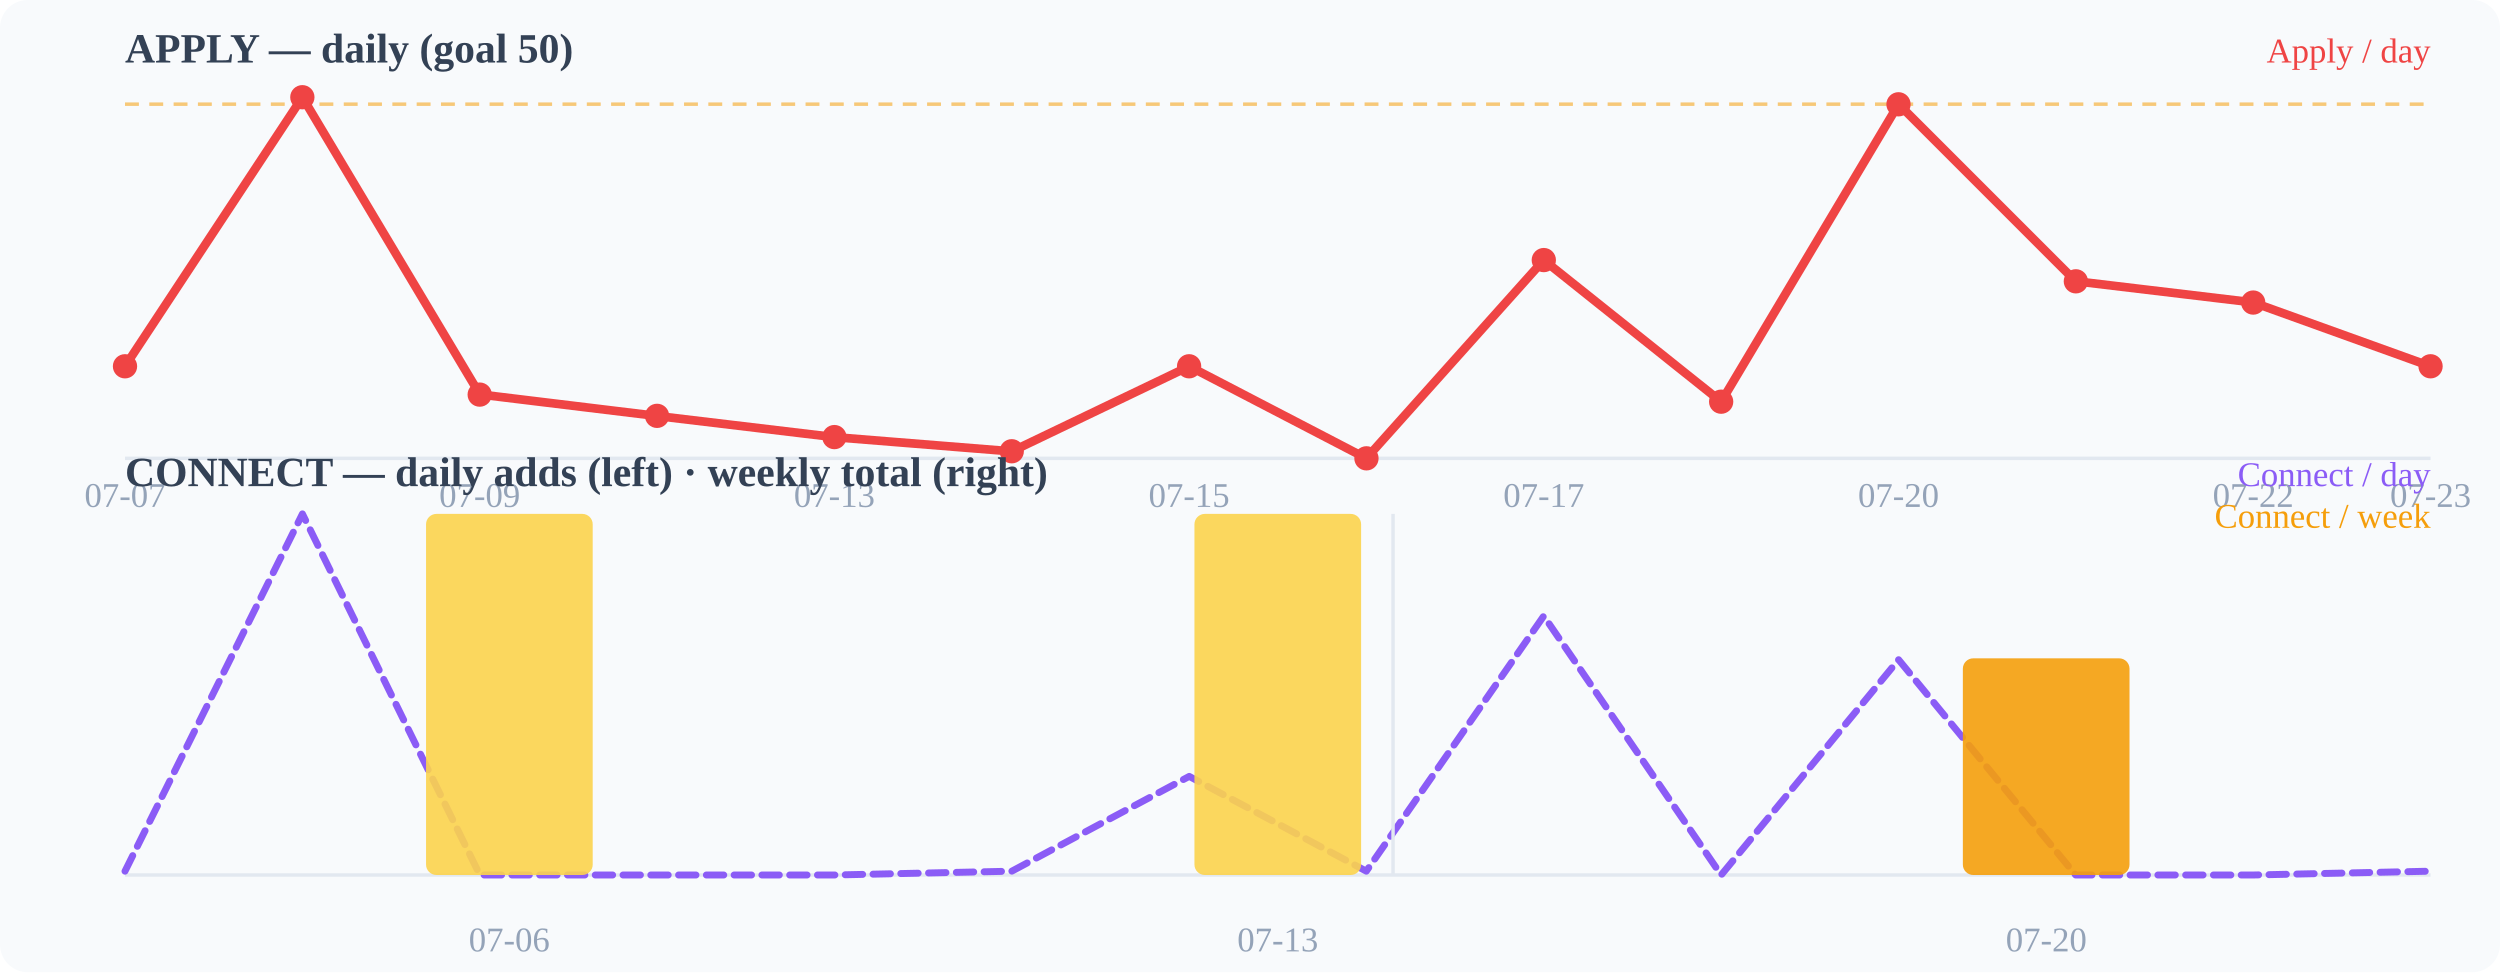
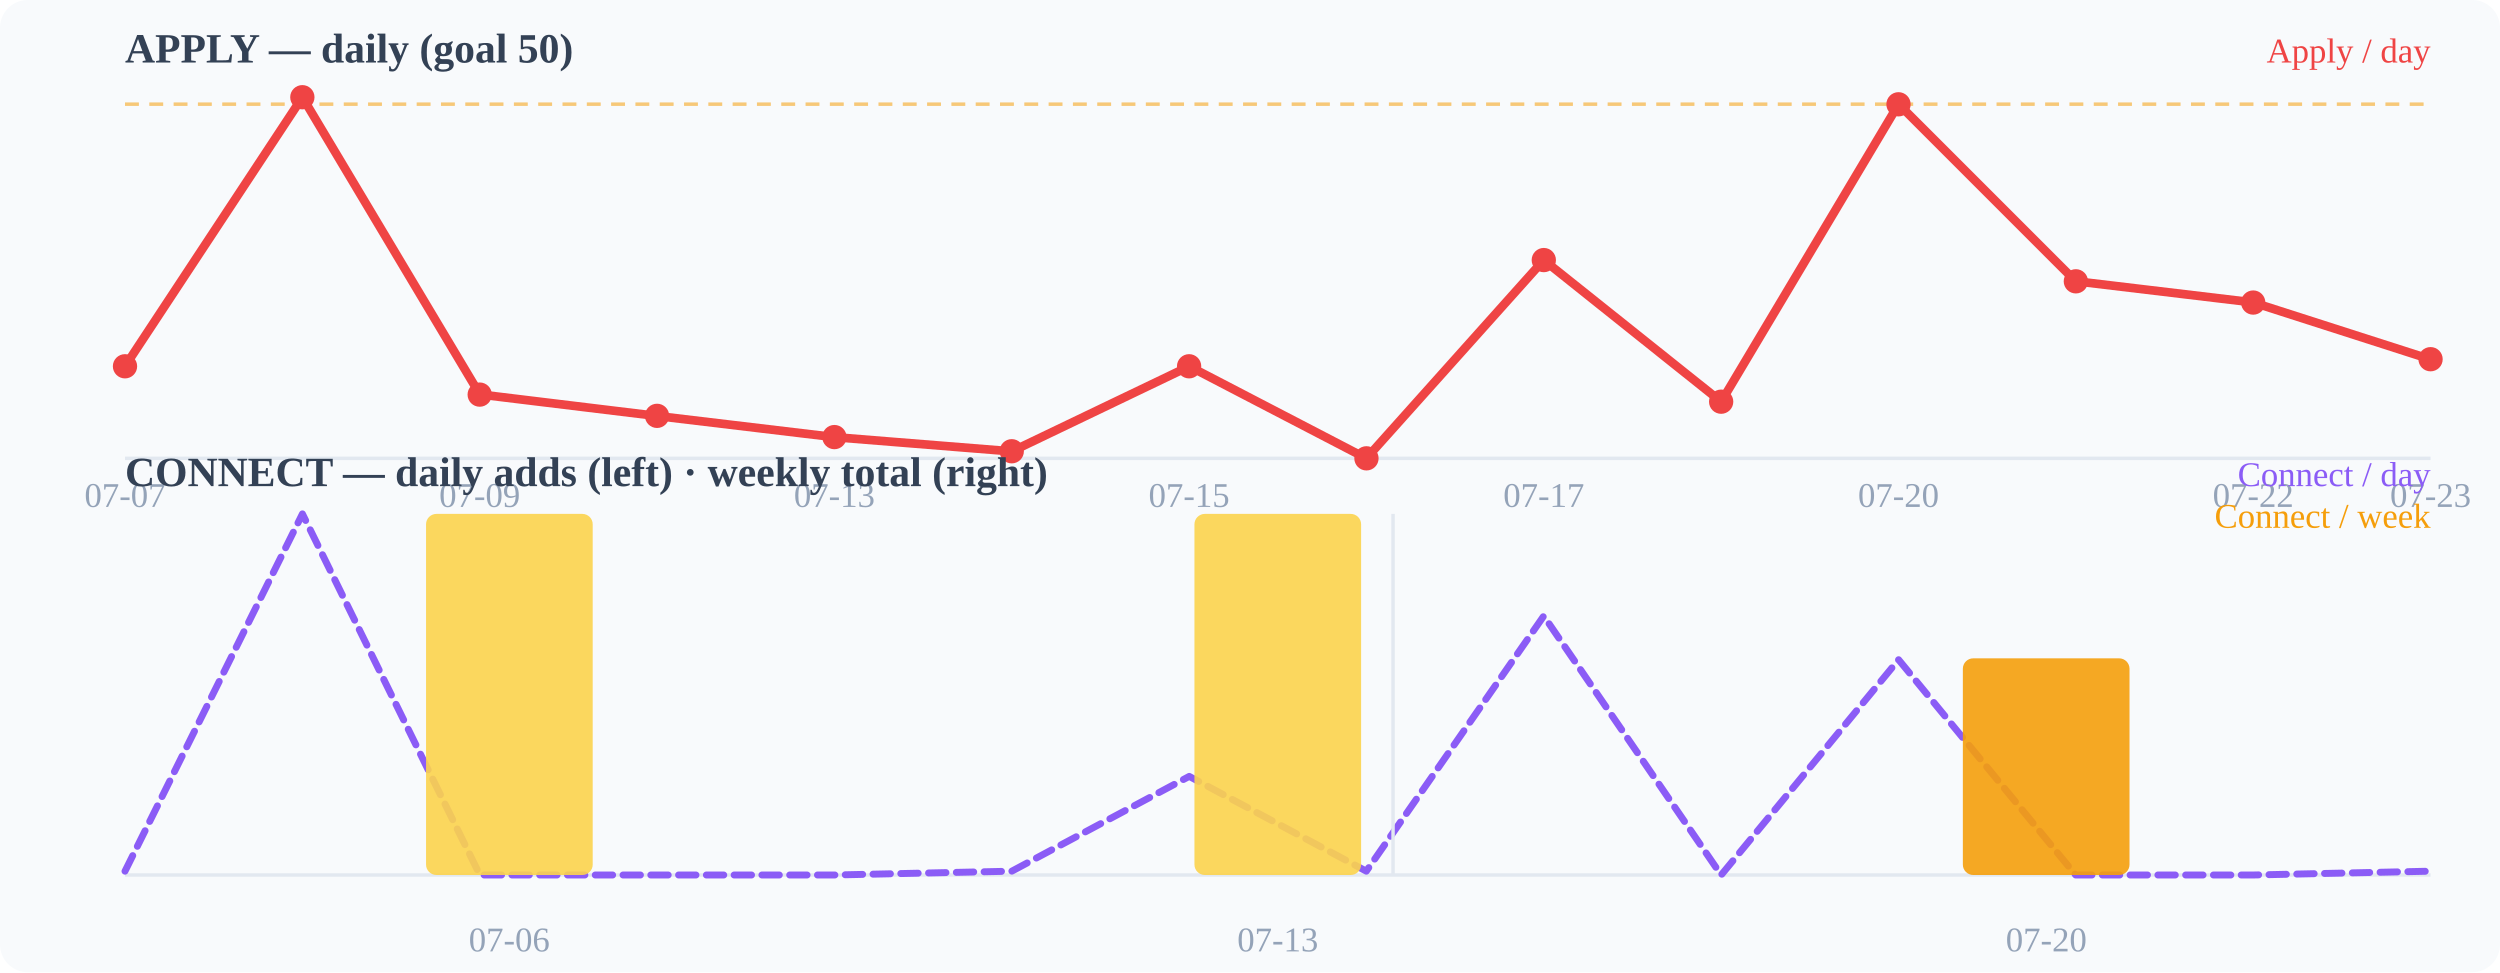
<svg xmlns="http://www.w3.org/2000/svg" width="720" height="280" viewBox="0 0 720 280">
  <rect width="720" height="280" fill="#f8fafc" rx="8" />
  <text x="36" y="18" font-size="12" font-weight="600" fill="#334155">APPLY — daily (goal 50)</text>
  <line x1="36" y1="132" x2="700" y2="132" stroke="#e2e8f0" stroke-width="1" />
  <line x1="36" y1="30.0" x2="700" y2="30.0" stroke="#f59e0b" stroke-width="1" stroke-dasharray="4 3" opacity="0.55" />
-   <polyline points="36.0,105.5 87.1,28.0 138.2,113.6 189.2,119.8 240.3,125.9 291.4,130.0 342.5,105.5 393.5,132.0 444.6,74.9 495.7,115.7 546.8,30.0 597.8,81.0 648.9,87.1 700.0,105.5" fill="none" stroke="#ef4444" stroke-width="2.5" stroke-linecap="round" stroke-linejoin="round" />
+   <polyline points="36.0,105.5 87.1,28.0 138.2,113.6 189.2,119.8 240.3,125.9 291.4,130.0 342.5,105.5 393.5,132.0 444.6,74.9 495.7,115.7 546.8,30.0 597.8,81.0 648.9,87.1 700.0,103.5" fill="none" stroke="#ef4444" stroke-width="2.5" stroke-linecap="round" stroke-linejoin="round" />
  <circle cx="36" cy="105.49" r="3.5" fill="#ef4444" />
  <circle cx="87.077" cy="28" r="3.5" fill="#ef4444" />
  <circle cx="138.154" cy="113.647" r="3.5" fill="#ef4444" />
  <circle cx="189.231" cy="119.765" r="3.5" fill="#ef4444" />
  <circle cx="240.308" cy="125.882" r="3.5" fill="#ef4444" />
  <circle cx="291.385" cy="129.961" r="3.5" fill="#ef4444" />
  <circle cx="342.462" cy="105.49" r="3.5" fill="#ef4444" />
  <circle cx="393.538" cy="132" r="3.5" fill="#ef4444" />
  <circle cx="444.615" cy="74.902" r="3.5" fill="#ef4444" />
  <circle cx="495.692" cy="115.686" r="3.5" fill="#ef4444" />
  <circle cx="546.769" cy="30.039" r="3.5" fill="#ef4444" />
  <circle cx="597.846" cy="81.02" r="3.5" fill="#ef4444" />
  <circle cx="648.923" cy="87.137" r="3.5" fill="#ef4444" />
-   <circle cx="700" cy="105.49" r="3.5" fill="#ef4444" />
+   <circle cx="700" cy="103.451" r="3.5" fill="#ef4444" />
  <text x="36" y="146" font-size="10" fill="#94a3b8" text-anchor="middle">07-07</text>
  <text x="138.154" y="146" font-size="10" fill="#94a3b8" text-anchor="middle">07-09</text>
  <text x="240.308" y="146" font-size="10" fill="#94a3b8" text-anchor="middle">07-13</text>
  <text x="342.462" y="146" font-size="10" fill="#94a3b8" text-anchor="middle">07-15</text>
  <text x="444.615" y="146" font-size="10" fill="#94a3b8" text-anchor="middle">07-17</text>
  <text x="546.769" y="146" font-size="10" fill="#94a3b8" text-anchor="middle">07-20</text>
  <text x="648.923" y="146" font-size="10" fill="#94a3b8" text-anchor="middle">07-22</text>
  <text x="700" y="146" font-size="10" fill="#94a3b8" text-anchor="middle">07-23</text>
  <text x="36" y="140" font-size="12" font-weight="600" fill="#334155">CONNECT — daily adds (left) · weekly total (right)</text>
  <line x1="36" y1="252" x2="700" y2="252" stroke="#e2e8f0" stroke-width="1" />
  <polyline points="36.0,250.9 87.1,148.0 138.2,252.0 189.2,252.0 240.3,252.0 291.4,250.9 342.5,223.6 393.5,250.9 444.6,177.4 495.7,252.0 546.8,190.0 597.8,252.0 648.9,252.0 700.0,250.9" fill="none" stroke="#8b5cf6" stroke-width="2" stroke-linecap="round" stroke-linejoin="round" stroke-dasharray="5 3" />
  <rect x="122.7" y="148.0" width="48" height="104.0" rx="3" fill="#fcd34d" opacity="0.9" />
  <rect x="344.0" y="148.0" width="48" height="104.0" rx="3" fill="#fcd34d" opacity="0.9" />
  <rect x="565.3" y="189.6" width="48" height="62.4" rx="3" fill="#f59e0b" opacity="0.9" />
  <line x1="401.2" y1="148" x2="401.2" y2="252" stroke="#e2e8f0" stroke-width="1" />
  <text x="146.667" y="274" font-size="10" fill="#94a3b8" text-anchor="middle">07-06</text>
  <text x="368" y="274" font-size="10" fill="#94a3b8" text-anchor="middle">07-13</text>
  <text x="589.333" y="274" font-size="10" fill="#94a3b8" text-anchor="middle">07-20</text>
  <text x="700" y="18" font-size="10" fill="#ef4444" text-anchor="end">Apply / day</text>
  <text x="700" y="140" font-size="10" fill="#8b5cf6" text-anchor="end">Connect / day</text>
  <text x="700" y="152" font-size="10" fill="#f59e0b" text-anchor="end">Connect / week</text>
</svg>
